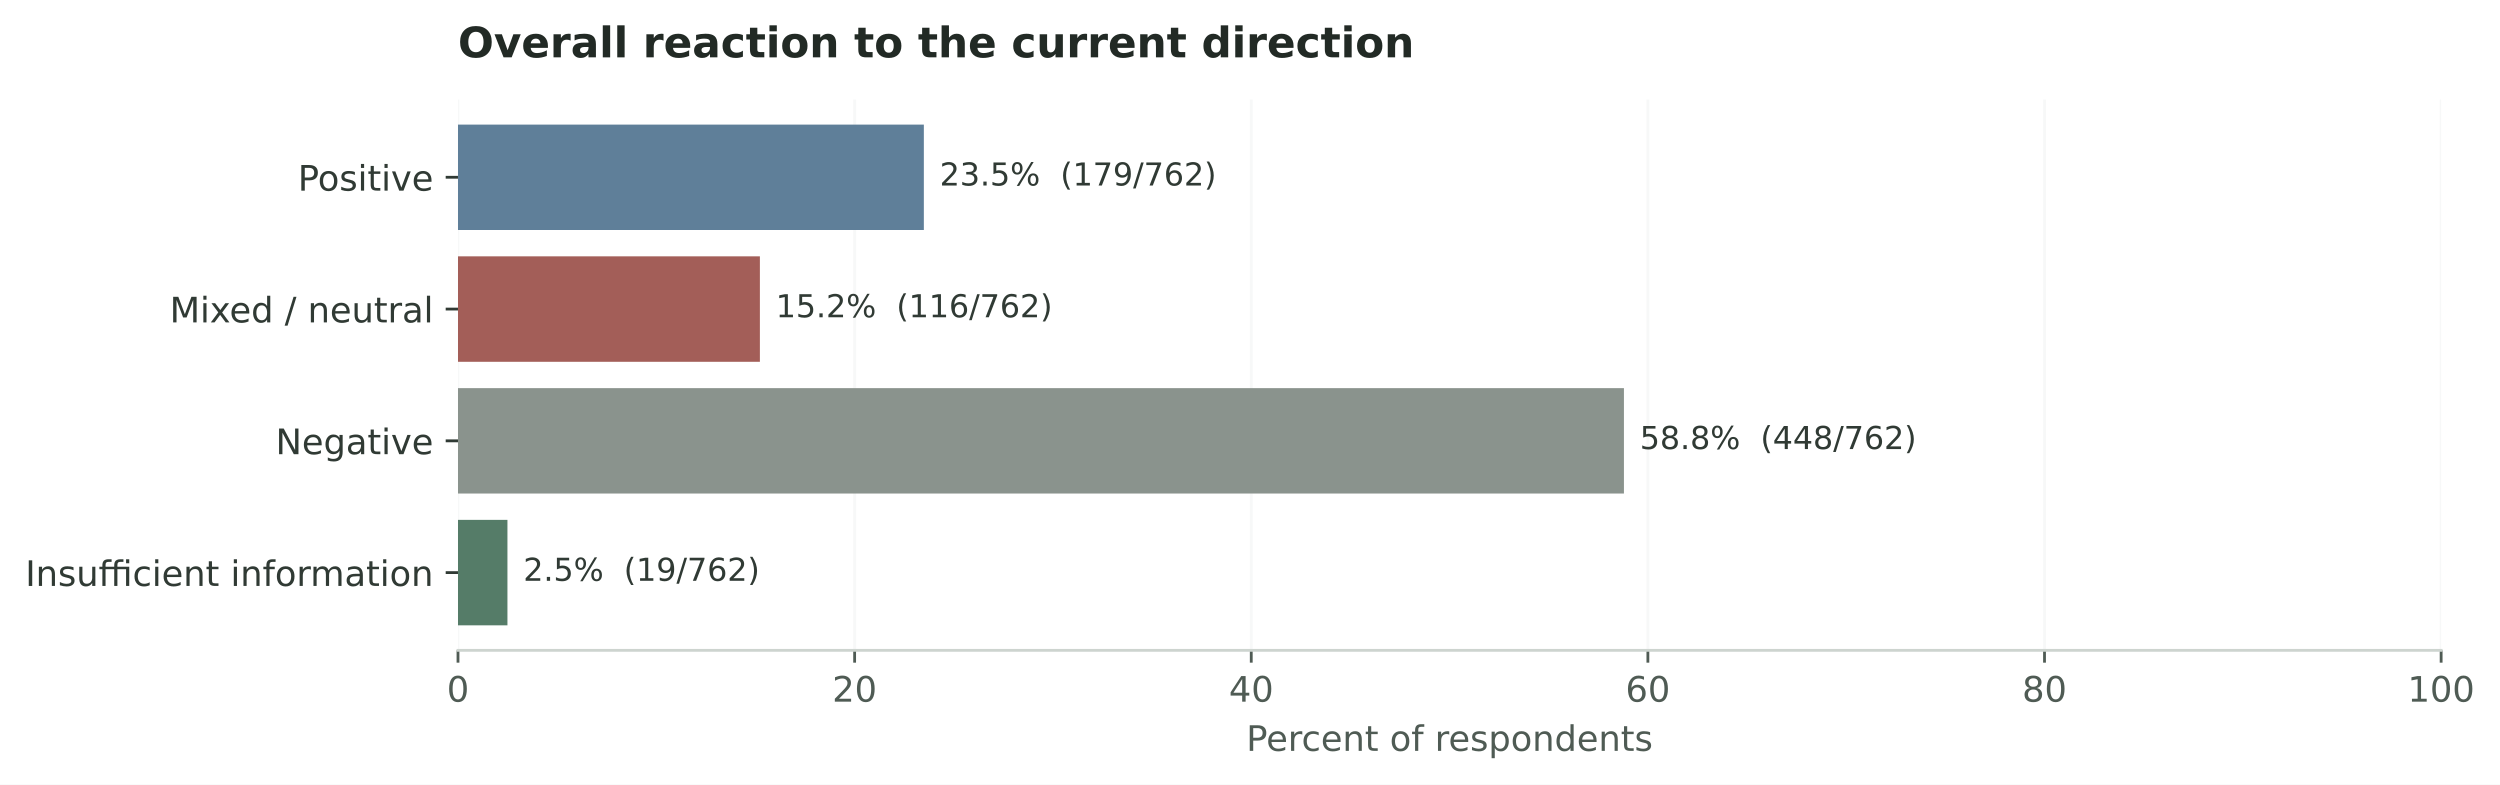
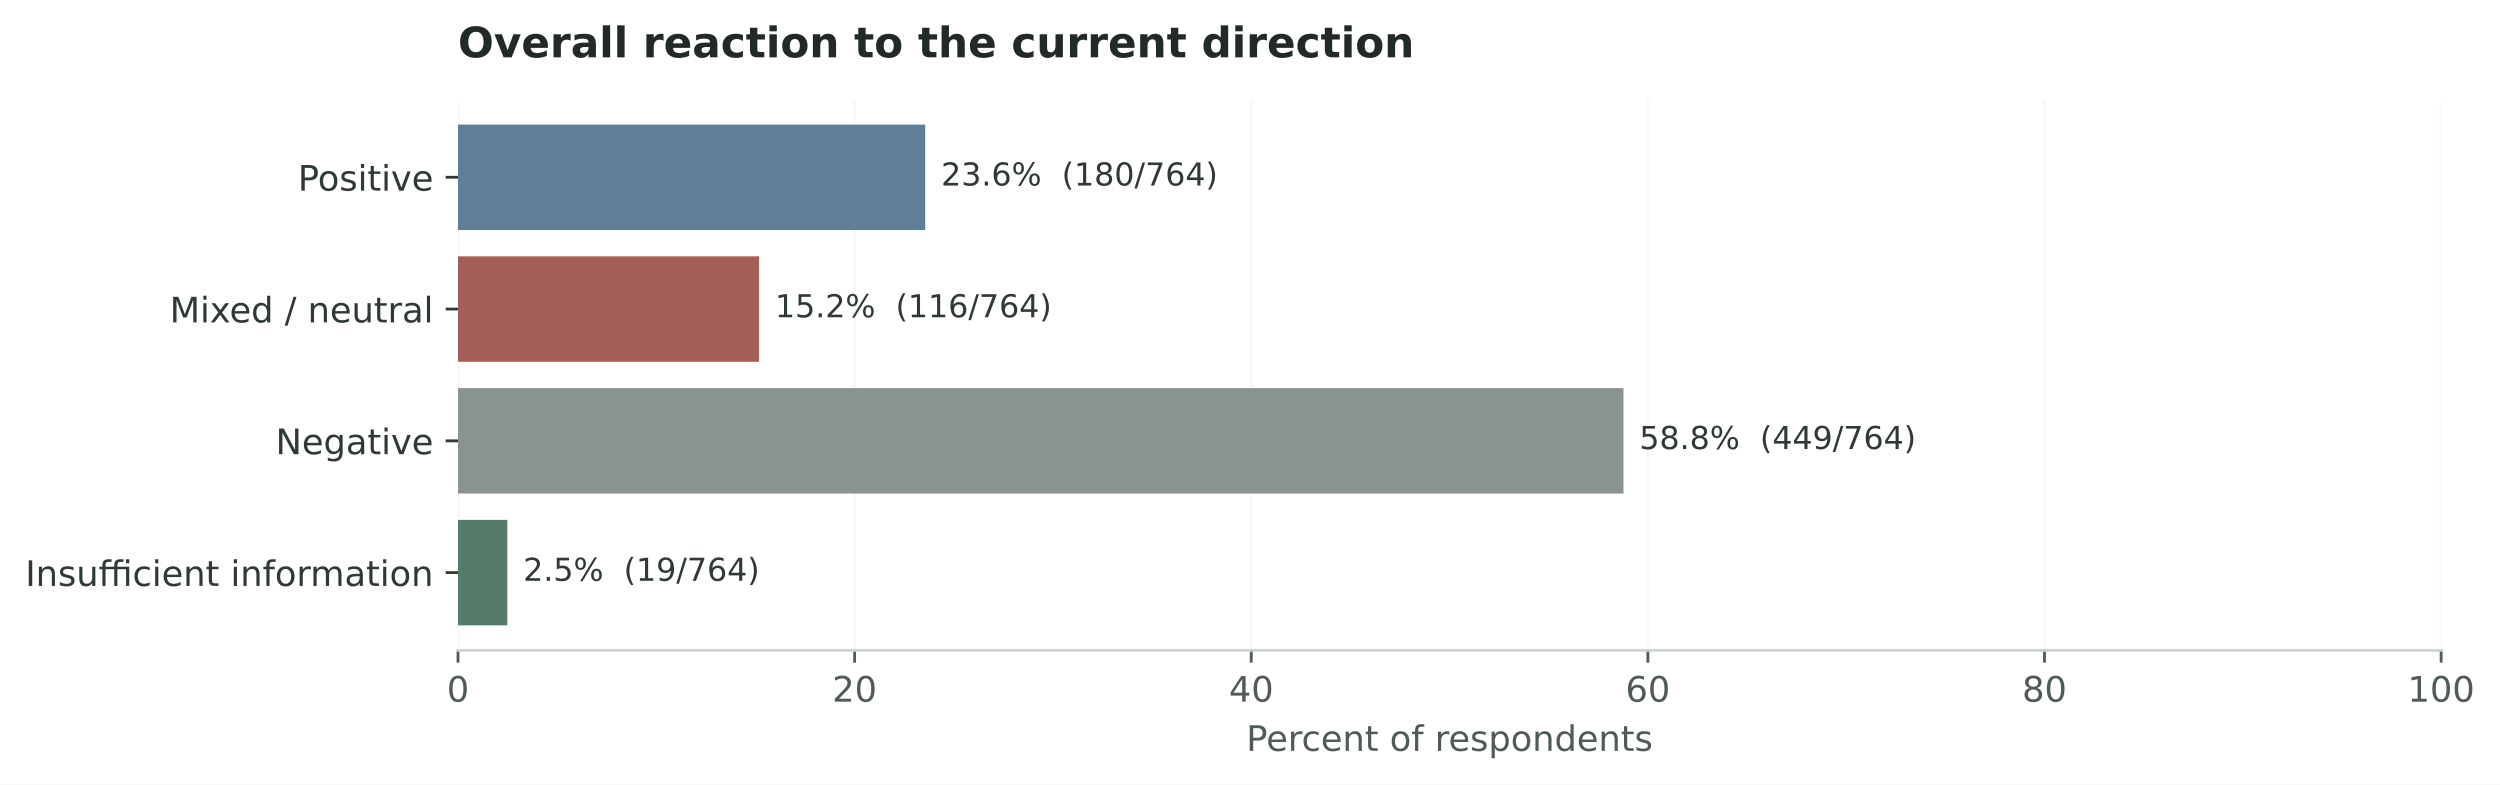
<svg xmlns="http://www.w3.org/2000/svg" xmlns:xlink="http://www.w3.org/1999/xlink" width="711.161pt" height="223.202pt" viewBox="0 0 711.161 223.202" version="1.1">
  <defs>
    <style type="text/css">*{stroke-linejoin: round; stroke-linecap: butt}</style>
  </defs>
  <g id="figure_1">
    <g id="patch_1">
      <path d="M 0 223.202 L 711.161 223.202 L 711.161 0 L 0 0 z " style="fill: #ffffff" />
    </g>
    <g id="axes_1">
      <g id="patch_2">
        <path d="M 130.283 185.001 L 694.417 185.001 L 694.417 28.318 L 130.283 28.318 z " style="fill: #ffffff" />
      </g>
      <g id="matplotlib.axis_1">
        <g id="xtick_1">
          <g id="line2d_1">
-             <path d="M 130.283 185.001 L 130.283 28.318 " clip-path="url(#p969e156581)" style="fill: none; stroke: #dbe0dc; stroke-opacity: 0.2; stroke-width: 0.8; stroke-linecap: square" />
+             <path d="M 130.283 185.001 L 130.283 28.318 " clip-path="url(#p114ecdafe1)" style="fill: none; stroke: #dbe0dc; stroke-opacity: 0.2; stroke-width: 0.8; stroke-linecap: square" />
          </g>
          <g id="line2d_2">
            <defs>
-               <path id="ma03e251790" d="M 0 0 L 0 3.5 " style="stroke: #4f5b54; stroke-width: 0.8" />
+               <path id="m3ffaa3598a" d="M 0 0 L 0 3.5 " style="stroke: #4f5b54; stroke-width: 0.8" />
            </defs>
            <g>
-               <use xlink:href="#ma03e251790" x="130.283" y="185.001" style="fill: #4f5b54; stroke: #4f5b54; stroke-width: 0.8" />
+               <use xlink:href="#m3ffaa3598a" x="130.283" y="185.001" style="fill: #4f5b54; stroke: #4f5b54; stroke-width: 0.8" />
            </g>
          </g>
          <g id="text_1">
            <g style="fill: #4f5b54" transform="translate(127.1016 199.5986) scale(0.1 -0.1)">
              <defs>
                <path id="DejaVuSans-13" d="M 2034 4250 Q 1547 4250 1301 3770 Q 1056 3291 1056 2328 Q 1056 1369 1301 889 Q 1547 409 2034 409 Q 2525 409 2770 889 Q 3016 1369 3016 2328 Q 3016 3291 2770 3770 Q 2525 4250 2034 4250 z M 2034 4750 Q 2819 4750 3233 4129 Q 3647 3509 3647 2328 Q 3647 1150 3233 529 Q 2819 -91 2034 -91 Q 1250 -91 836 529 Q 422 1150 422 2328 Q 422 3509 836 4129 Q 1250 4750 2034 4750 z " transform="scale(0.015625)" />
              </defs>
              <use xlink:href="#DejaVuSans-13" />
            </g>
          </g>
        </g>
        <g id="xtick_2">
          <g id="line2d_3">
-             <path d="M 243.11 185.001 L 243.11 28.318 " clip-path="url(#p969e156581)" style="fill: none; stroke: #dbe0dc; stroke-opacity: 0.2; stroke-width: 0.8; stroke-linecap: square" />
+             <path d="M 243.11 185.001 L 243.11 28.318 " clip-path="url(#p114ecdafe1)" style="fill: none; stroke: #dbe0dc; stroke-opacity: 0.2; stroke-width: 0.8; stroke-linecap: square" />
          </g>
          <g id="line2d_4">
            <g>
-               <use xlink:href="#ma03e251790" x="243.11" y="185.001" style="fill: #4f5b54; stroke: #4f5b54; stroke-width: 0.8" />
+               <use xlink:href="#m3ffaa3598a" x="243.11" y="185.001" style="fill: #4f5b54; stroke: #4f5b54; stroke-width: 0.8" />
            </g>
          </g>
          <g id="text_2">
            <g style="fill: #4f5b54" transform="translate(236.7472 199.5986) scale(0.1 -0.1)">
              <defs>
                <path id="DejaVuSans-15" d="M 1228 531 L 3431 531 L 3431 0 L 469 0 L 469 531 Q 828 903 1448 1529 Q 2069 2156 2228 2338 Q 2531 2678 2651 2914 Q 2772 3150 2772 3378 Q 2772 3750 2511 3984 Q 2250 4219 1831 4219 Q 1534 4219 1204 4116 Q 875 4013 500 3803 L 500 4441 Q 881 4594 1212 4672 Q 1544 4750 1819 4750 Q 2544 4750 2975 4387 Q 3406 4025 3406 3419 Q 3406 3131 3298 2873 Q 3191 2616 2906 2266 Q 2828 2175 2409 1742 Q 1991 1309 1228 531 z " transform="scale(0.015625)" />
              </defs>
              <use xlink:href="#DejaVuSans-15" />
              <use xlink:href="#DejaVuSans-13" transform="translate(63.625 0)" />
            </g>
          </g>
        </g>
        <g id="xtick_3">
          <g id="line2d_5">
-             <path d="M 355.937 185.001 L 355.937 28.318 " clip-path="url(#p969e156581)" style="fill: none; stroke: #dbe0dc; stroke-opacity: 0.2; stroke-width: 0.8; stroke-linecap: square" />
+             <path d="M 355.937 185.001 L 355.937 28.318 " clip-path="url(#p114ecdafe1)" style="fill: none; stroke: #dbe0dc; stroke-opacity: 0.2; stroke-width: 0.8; stroke-linecap: square" />
          </g>
          <g id="line2d_6">
            <g>
-               <use xlink:href="#ma03e251790" x="355.937" y="185.001" style="fill: #4f5b54; stroke: #4f5b54; stroke-width: 0.8" />
+               <use xlink:href="#m3ffaa3598a" x="355.937" y="185.001" style="fill: #4f5b54; stroke: #4f5b54; stroke-width: 0.8" />
            </g>
          </g>
          <g id="text_3">
            <g style="fill: #4f5b54" transform="translate(349.5741 199.5986) scale(0.1 -0.1)">
              <defs>
                <path id="DejaVuSans-17" d="M 2419 4116 L 825 1625 L 2419 1625 L 2419 4116 z M 2253 4666 L 3047 4666 L 3047 1625 L 3713 1625 L 3713 1100 L 3047 1100 L 3047 0 L 2419 0 L 2419 1100 L 313 1100 L 313 1709 L 2253 4666 z " transform="scale(0.015625)" />
              </defs>
              <use xlink:href="#DejaVuSans-17" />
              <use xlink:href="#DejaVuSans-13" transform="translate(63.625 0)" />
            </g>
          </g>
        </g>
        <g id="xtick_4">
          <g id="line2d_7">
-             <path d="M 468.763 185.001 L 468.763 28.318 " clip-path="url(#p969e156581)" style="fill: none; stroke: #dbe0dc; stroke-opacity: 0.2; stroke-width: 0.8; stroke-linecap: square" />
+             <path d="M 468.763 185.001 L 468.763 28.318 " clip-path="url(#p114ecdafe1)" style="fill: none; stroke: #dbe0dc; stroke-opacity: 0.2; stroke-width: 0.8; stroke-linecap: square" />
          </g>
          <g id="line2d_8">
            <g>
-               <use xlink:href="#ma03e251790" x="468.763" y="185.001" style="fill: #4f5b54; stroke: #4f5b54; stroke-width: 0.8" />
+               <use xlink:href="#m3ffaa3598a" x="468.763" y="185.001" style="fill: #4f5b54; stroke: #4f5b54; stroke-width: 0.8" />
            </g>
          </g>
          <g id="text_4">
            <g style="fill: #4f5b54" transform="translate(462.4009 199.5986) scale(0.1 -0.1)">
              <defs>
                <path id="DejaVuSans-19" d="M 2113 2584 Q 1688 2584 1439 2293 Q 1191 2003 1191 1497 Q 1191 994 1439 701 Q 1688 409 2113 409 Q 2538 409 2786 701 Q 3034 994 3034 1497 Q 3034 2003 2786 2293 Q 2538 2584 2113 2584 z M 3366 4563 L 3366 3988 Q 3128 4100 2886 4159 Q 2644 4219 2406 4219 Q 1781 4219 1451 3797 Q 1122 3375 1075 2522 Q 1259 2794 1537 2939 Q 1816 3084 2150 3084 Q 2853 3084 3261 2657 Q 3669 2231 3669 1497 Q 3669 778 3244 343 Q 2819 -91 2113 -91 Q 1303 -91 875 529 Q 447 1150 447 2328 Q 447 3434 972 4092 Q 1497 4750 2381 4750 Q 2619 4750 2861 4703 Q 3103 4656 3366 4563 z " transform="scale(0.015625)" />
              </defs>
              <use xlink:href="#DejaVuSans-19" />
              <use xlink:href="#DejaVuSans-13" transform="translate(63.625 0)" />
            </g>
          </g>
        </g>
        <g id="xtick_5">
          <g id="line2d_9">
-             <path d="M 581.59 185.001 L 581.59 28.318 " clip-path="url(#p969e156581)" style="fill: none; stroke: #dbe0dc; stroke-opacity: 0.2; stroke-width: 0.8; stroke-linecap: square" />
+             <path d="M 581.59 185.001 L 581.59 28.318 " clip-path="url(#p114ecdafe1)" style="fill: none; stroke: #dbe0dc; stroke-opacity: 0.2; stroke-width: 0.8; stroke-linecap: square" />
          </g>
          <g id="line2d_10">
            <g>
-               <use xlink:href="#ma03e251790" x="581.59" y="185.001" style="fill: #4f5b54; stroke: #4f5b54; stroke-width: 0.8" />
+               <use xlink:href="#m3ffaa3598a" x="581.59" y="185.001" style="fill: #4f5b54; stroke: #4f5b54; stroke-width: 0.8" />
            </g>
          </g>
          <g id="text_5">
            <g style="fill: #4f5b54" transform="translate(575.2278 199.5986) scale(0.1 -0.1)">
              <defs>
                <path id="DejaVuSans-1b" d="M 2034 2216 Q 1584 2216 1326 1975 Q 1069 1734 1069 1313 Q 1069 891 1326 650 Q 1584 409 2034 409 Q 2484 409 2743 651 Q 3003 894 3003 1313 Q 3003 1734 2745 1975 Q 2488 2216 2034 2216 z M 1403 2484 Q 997 2584 770 2862 Q 544 3141 544 3541 Q 544 4100 942 4425 Q 1341 4750 2034 4750 Q 2731 4750 3128 4425 Q 3525 4100 3525 3541 Q 3525 3141 3298 2862 Q 3072 2584 2669 2484 Q 3125 2378 3379 2068 Q 3634 1759 3634 1313 Q 3634 634 3220 271 Q 2806 -91 2034 -91 Q 1263 -91 848 271 Q 434 634 434 1313 Q 434 1759 690 2068 Q 947 2378 1403 2484 z M 1172 3481 Q 1172 3119 1398 2916 Q 1625 2713 2034 2713 Q 2441 2713 2670 2916 Q 2900 3119 2900 3481 Q 2900 3844 2670 4047 Q 2441 4250 2034 4250 Q 1625 4250 1398 4047 Q 1172 3844 1172 3481 z " transform="scale(0.015625)" />
              </defs>
              <use xlink:href="#DejaVuSans-1b" />
              <use xlink:href="#DejaVuSans-13" transform="translate(63.625 0)" />
            </g>
          </g>
        </g>
        <g id="xtick_6">
          <g id="line2d_11">
-             <path d="M 694.417 185.001 L 694.417 28.318 " clip-path="url(#p969e156581)" style="fill: none; stroke: #dbe0dc; stroke-opacity: 0.2; stroke-width: 0.8; stroke-linecap: square" />
+             <path d="M 694.417 185.001 L 694.417 28.318 " clip-path="url(#p114ecdafe1)" style="fill: none; stroke: #dbe0dc; stroke-opacity: 0.2; stroke-width: 0.8; stroke-linecap: square" />
          </g>
          <g id="line2d_12">
            <g>
-               <use xlink:href="#ma03e251790" x="694.417" y="185.001" style="fill: #4f5b54; stroke: #4f5b54; stroke-width: 0.8" />
+               <use xlink:href="#m3ffaa3598a" x="694.417" y="185.001" style="fill: #4f5b54; stroke: #4f5b54; stroke-width: 0.8" />
            </g>
          </g>
          <g id="text_6">
            <g style="fill: #4f5b54" transform="translate(684.8734 199.5986) scale(0.1 -0.1)">
              <defs>
                <path id="DejaVuSans-14" d="M 794 531 L 1825 531 L 1825 4091 L 703 3866 L 703 4441 L 1819 4666 L 2450 4666 L 2450 531 L 3481 531 L 3481 0 L 794 0 L 794 531 z " transform="scale(0.015625)" />
              </defs>
              <use xlink:href="#DejaVuSans-14" />
              <use xlink:href="#DejaVuSans-13" transform="translate(63.625 0)" />
              <use xlink:href="#DejaVuSans-13" transform="translate(127.25 0)" />
            </g>
          </g>
        </g>
        <g id="text_7">
          <g style="fill: #4f5b54" transform="translate(354.5258 213.5994) scale(0.1 -0.1)">
            <defs>
              <path id="DejaVuSans-33" d="M 1259 4147 L 1259 2394 L 2053 2394 Q 2494 2394 2734 2622 Q 2975 2850 2975 3272 Q 2975 3691 2734 3919 Q 2494 4147 2053 4147 L 1259 4147 z M 628 4666 L 2053 4666 Q 2838 4666 3239 4311 Q 3641 3956 3641 3272 Q 3641 2581 3239 2228 Q 2838 1875 2053 1875 L 1259 1875 L 1259 0 L 628 0 L 628 4666 z " transform="scale(0.015625)" />
              <path id="DejaVuSans-48" d="M 3597 1894 L 3597 1613 L 953 1613 Q 991 1019 1311 708 Q 1631 397 2203 397 Q 2534 397 2845 478 Q 3156 559 3463 722 L 3463 178 Q 3153 47 2828 -22 Q 2503 -91 2169 -91 Q 1331 -91 842 396 Q 353 884 353 1716 Q 353 2575 817 3079 Q 1281 3584 2069 3584 Q 2775 3584 3186 3129 Q 3597 2675 3597 1894 z M 3022 2063 Q 3016 2534 2758 2815 Q 2500 3097 2075 3097 Q 1594 3097 1305 2825 Q 1016 2553 972 2059 L 3022 2063 z " transform="scale(0.015625)" />
              <path id="DejaVuSans-55" d="M 2631 2963 Q 2534 3019 2420 3045 Q 2306 3072 2169 3072 Q 1681 3072 1420 2755 Q 1159 2438 1159 1844 L 1159 0 L 581 0 L 581 3500 L 1159 3500 L 1159 2956 Q 1341 3275 1631 3429 Q 1922 3584 2338 3584 Q 2397 3584 2469 3576 Q 2541 3569 2628 3553 L 2631 2963 z " transform="scale(0.015625)" />
              <path id="DejaVuSans-46" d="M 3122 3366 L 3122 2828 Q 2878 2963 2633 3030 Q 2388 3097 2138 3097 Q 1578 3097 1268 2742 Q 959 2388 959 1747 Q 959 1106 1268 751 Q 1578 397 2138 397 Q 2388 397 2633 464 Q 2878 531 3122 666 L 3122 134 Q 2881 22 2623 -34 Q 2366 -91 2075 -91 Q 1284 -91 818 406 Q 353 903 353 1747 Q 353 2603 823 3093 Q 1294 3584 2113 3584 Q 2378 3584 2631 3529 Q 2884 3475 3122 3366 z " transform="scale(0.015625)" />
              <path id="DejaVuSans-51" d="M 3513 2113 L 3513 0 L 2938 0 L 2938 2094 Q 2938 2591 2744 2837 Q 2550 3084 2163 3084 Q 1697 3084 1428 2787 Q 1159 2491 1159 1978 L 1159 0 L 581 0 L 581 3500 L 1159 3500 L 1159 2956 Q 1366 3272 1645 3428 Q 1925 3584 2291 3584 Q 2894 3584 3203 3211 Q 3513 2838 3513 2113 z " transform="scale(0.015625)" />
              <path id="DejaVuSans-57" d="M 1172 4494 L 1172 3500 L 2356 3500 L 2356 3053 L 1172 3053 L 1172 1153 Q 1172 725 1289 603 Q 1406 481 1766 481 L 2356 481 L 2356 0 L 1766 0 Q 1100 0 847 248 Q 594 497 594 1153 L 594 3053 L 172 3053 L 172 3500 L 594 3500 L 594 4494 L 1172 4494 z " transform="scale(0.015625)" />
              <path id="DejaVuSans-3" transform="scale(0.015625)" />
              <path id="DejaVuSans-52" d="M 1959 3097 Q 1497 3097 1228 2736 Q 959 2375 959 1747 Q 959 1119 1226 758 Q 1494 397 1959 397 Q 2419 397 2687 759 Q 2956 1122 2956 1747 Q 2956 2369 2687 2733 Q 2419 3097 1959 3097 z M 1959 3584 Q 2709 3584 3137 3096 Q 3566 2609 3566 1747 Q 3566 888 3137 398 Q 2709 -91 1959 -91 Q 1206 -91 779 398 Q 353 888 353 1747 Q 353 2609 779 3096 Q 1206 3584 1959 3584 z " transform="scale(0.015625)" />
              <path id="DejaVuSans-49" d="M 2375 4863 L 2375 4384 L 1825 4384 Q 1516 4384 1395 4259 Q 1275 4134 1275 3809 L 1275 3500 L 2222 3500 L 2222 3053 L 1275 3053 L 1275 0 L 697 0 L 697 3053 L 147 3053 L 147 3500 L 697 3500 L 697 3744 Q 697 4328 969 4595 Q 1241 4863 1831 4863 L 2375 4863 z " transform="scale(0.015625)" />
              <path id="DejaVuSans-56" d="M 2834 3397 L 2834 2853 Q 2591 2978 2328 3040 Q 2066 3103 1784 3103 Q 1356 3103 1142 2972 Q 928 2841 928 2578 Q 928 2378 1081 2264 Q 1234 2150 1697 2047 L 1894 2003 Q 2506 1872 2764 1633 Q 3022 1394 3022 966 Q 3022 478 2636 193 Q 2250 -91 1575 -91 Q 1294 -91 989 -36 Q 684 19 347 128 L 347 722 Q 666 556 975 473 Q 1284 391 1588 391 Q 1994 391 2212 530 Q 2431 669 2431 922 Q 2431 1156 2273 1281 Q 2116 1406 1581 1522 L 1381 1569 Q 847 1681 609 1914 Q 372 2147 372 2553 Q 372 3047 722 3315 Q 1072 3584 1716 3584 Q 2034 3584 2315 3537 Q 2597 3491 2834 3397 z " transform="scale(0.015625)" />
              <path id="DejaVuSans-53" d="M 1159 525 L 1159 -1331 L 581 -1331 L 581 3500 L 1159 3500 L 1159 2969 Q 1341 3281 1617 3432 Q 1894 3584 2278 3584 Q 2916 3584 3314 3078 Q 3713 2572 3713 1747 Q 3713 922 3314 415 Q 2916 -91 2278 -91 Q 1894 -91 1617 61 Q 1341 213 1159 525 z M 3116 1747 Q 3116 2381 2855 2742 Q 2594 3103 2138 3103 Q 1681 3103 1420 2742 Q 1159 2381 1159 1747 Q 1159 1113 1420 752 Q 1681 391 2138 391 Q 2594 391 2855 752 Q 3116 1113 3116 1747 z " transform="scale(0.015625)" />
              <path id="DejaVuSans-47" d="M 2906 2969 L 2906 4863 L 3481 4863 L 3481 0 L 2906 0 L 2906 525 Q 2725 213 2448 61 Q 2172 -91 1784 -91 Q 1150 -91 751 415 Q 353 922 353 1747 Q 353 2572 751 3078 Q 1150 3584 1784 3584 Q 2172 3584 2448 3432 Q 2725 3281 2906 2969 z M 947 1747 Q 947 1113 1208 752 Q 1469 391 1925 391 Q 2381 391 2643 752 Q 2906 1113 2906 1747 Q 2906 2381 2643 2742 Q 2381 3103 1925 3103 Q 1469 3103 1208 2742 Q 947 2381 947 1747 z " transform="scale(0.015625)" />
            </defs>
            <use xlink:href="#DejaVuSans-33" />
            <use xlink:href="#DejaVuSans-48" transform="translate(56.73438 0)" />
            <use xlink:href="#DejaVuSans-55" transform="translate(118.2656 0)" />
            <use xlink:href="#DejaVuSans-46" transform="translate(157.1719 0)" />
            <use xlink:href="#DejaVuSans-48" transform="translate(212.1562 0)" />
            <use xlink:href="#DejaVuSans-51" transform="translate(273.6875 0)" />
            <use xlink:href="#DejaVuSans-57" transform="translate(337.0625 0)" />
            <use xlink:href="#DejaVuSans-3" transform="translate(376.2656 0)" />
            <use xlink:href="#DejaVuSans-52" transform="translate(408.0469 0)" />
            <use xlink:href="#DejaVuSans-49" transform="translate(469.2344 0)" />
            <use xlink:href="#DejaVuSans-3" transform="translate(504.4375 0)" />
            <use xlink:href="#DejaVuSans-55" transform="translate(536.2188 0)" />
            <use xlink:href="#DejaVuSans-48" transform="translate(575.125 0)" />
            <use xlink:href="#DejaVuSans-56" transform="translate(636.6562 0)" />
            <use xlink:href="#DejaVuSans-53" transform="translate(688.75 0)" />
            <use xlink:href="#DejaVuSans-52" transform="translate(752.2344 0)" />
            <use xlink:href="#DejaVuSans-51" transform="translate(813.4219 0)" />
            <use xlink:href="#DejaVuSans-47" transform="translate(876.7969 0)" />
            <use xlink:href="#DejaVuSans-48" transform="translate(940.2812 0)" />
            <use xlink:href="#DejaVuSans-51" transform="translate(1001.812 0)" />
            <use xlink:href="#DejaVuSans-57" transform="translate(1065.188 0)" />
            <use xlink:href="#DejaVuSans-56" transform="translate(1104.391 0)" />
          </g>
        </g>
      </g>
      <g id="matplotlib.axis_2">
        <g id="ytick_1">
          <g id="line2d_13">
            <defs>
-               <path id="m742d877f4d" d="M 0 0 L -3.5 0 " style="stroke: #303a34; stroke-width: 0.8" />
+               <path id="m3f3a0bf60b" d="M 0 0 L -3.5 0 " style="stroke: #303a34; stroke-width: 0.8" />
            </defs>
            <g>
-               <use xlink:href="#m742d877f4d" x="130.283" y="162.885" style="fill: #303a34; stroke: #303a34; stroke-width: 0.8" />
+               <use xlink:href="#m3f3a0bf60b" x="130.283" y="162.885" style="fill: #303a34; stroke: #303a34; stroke-width: 0.8" />
            </g>
          </g>
          <g id="text_8">
            <g style="fill: #303a34" transform="translate(7.2 166.6846) scale(0.1 -0.1)">
              <defs>
                <path id="DejaVuSans-2c" d="M 628 4666 L 1259 4666 L 1259 0 L 628 0 L 628 4666 z " transform="scale(0.015625)" />
                <path id="DejaVuSans-58" d="M 544 1381 L 544 3500 L 1119 3500 L 1119 1403 Q 1119 906 1312 657 Q 1506 409 1894 409 Q 2359 409 2629 706 Q 2900 1003 2900 1516 L 2900 3500 L 3475 3500 L 3475 0 L 2900 0 L 2900 538 Q 2691 219 2414 64 Q 2138 -91 1772 -91 Q 1169 -91 856 284 Q 544 659 544 1381 z M 1991 3584 L 1991 3584 z " transform="scale(0.015625)" />
                <path id="DejaVuSans-13b1" d="M 2375 4863 L 2375 4384 L 1825 4384 Q 1516 4384 1394 4259 Q 1275 4134 1275 3809 L 1275 3500 L 2853 3500 L 2853 3744 Q 2853 4328 3125 4594 Q 3213 4681 3334 4741 Q 3578 4863 3988 4863 L 4531 4863 L 4531 4384 L 3981 4384 Q 3672 4384 3551 4259 Q 3431 4134 3431 3809 L 3431 3500 L 5588 3500 L 5588 0 L 5009 0 L 5009 3053 L 3431 3053 L 3431 0 L 2853 0 L 2853 3053 L 1275 3053 L 1275 0 L 697 0 L 697 3053 L 147 3053 L 147 3500 L 697 3500 L 697 3744 Q 697 4328 969 4595 Q 1241 4863 1831 4863 L 2375 4863 z M 5009 4856 L 5588 4856 L 5588 4128 L 5009 4128 L 5009 4856 z " transform="scale(0.015625)" />
                <path id="DejaVuSans-4c" d="M 603 3500 L 1178 3500 L 1178 0 L 603 0 L 603 3500 z M 603 4863 L 1178 4863 L 1178 4134 L 603 4134 L 603 4863 z " transform="scale(0.015625)" />
                <path id="DejaVuSans-50" d="M 3328 2828 Q 3544 3216 3844 3400 Q 4144 3584 4550 3584 Q 5097 3584 5394 3201 Q 5691 2819 5691 2113 L 5691 0 L 5113 0 L 5113 2094 Q 5113 2597 4934 2840 Q 4756 3084 4391 3084 Q 3944 3084 3684 2787 Q 3425 2491 3425 1978 L 3425 0 L 2847 0 L 2847 2094 Q 2847 2600 2669 2842 Q 2491 3084 2119 3084 Q 1678 3084 1418 2786 Q 1159 2488 1159 1978 L 1159 0 L 581 0 L 581 3500 L 1159 3500 L 1159 2956 Q 1356 3278 1631 3431 Q 1906 3584 2284 3584 Q 2666 3584 2933 3390 Q 3200 3197 3328 2828 z " transform="scale(0.015625)" />
                <path id="DejaVuSans-44" d="M 2194 1759 Q 1497 1759 1228 1600 Q 959 1441 959 1056 Q 959 750 1161 570 Q 1363 391 1709 391 Q 2188 391 2477 730 Q 2766 1069 2766 1631 L 2766 1759 L 2194 1759 z M 3341 1997 L 3341 0 L 2766 0 L 2766 531 Q 2569 213 2275 61 Q 1981 -91 1556 -91 Q 1019 -91 701 211 Q 384 513 384 1019 Q 384 1609 779 1909 Q 1175 2209 1959 2209 L 2766 2209 L 2766 2266 Q 2766 2663 2505 2880 Q 2244 3097 1772 3097 Q 1472 3097 1187 3025 Q 903 2953 641 2809 L 641 3341 Q 956 3463 1253 3523 Q 1550 3584 1831 3584 Q 2591 3584 2966 3190 Q 3341 2797 3341 1997 z " transform="scale(0.015625)" />
              </defs>
              <use xlink:href="#DejaVuSans-2c" />
              <use xlink:href="#DejaVuSans-51" transform="translate(29.5 0)" />
              <use xlink:href="#DejaVuSans-56" transform="translate(92.875 0)" />
              <use xlink:href="#DejaVuSans-58" transform="translate(144.9688 0)" />
              <use xlink:href="#DejaVuSans-13b1" transform="translate(208.3438 0)" />
              <use xlink:href="#DejaVuSans-46" transform="translate(305.0312 0)" />
              <use xlink:href="#DejaVuSans-4c" transform="translate(360.0156 0)" />
              <use xlink:href="#DejaVuSans-48" transform="translate(387.7969 0)" />
              <use xlink:href="#DejaVuSans-51" transform="translate(449.3281 0)" />
              <use xlink:href="#DejaVuSans-57" transform="translate(512.7031 0)" />
              <use xlink:href="#DejaVuSans-3" transform="translate(551.9062 0)" />
              <use xlink:href="#DejaVuSans-4c" transform="translate(583.6875 0)" />
              <use xlink:href="#DejaVuSans-51" transform="translate(611.4688 0)" />
              <use xlink:href="#DejaVuSans-49" transform="translate(674.8438 0)" />
              <use xlink:href="#DejaVuSans-52" transform="translate(710.0469 0)" />
              <use xlink:href="#DejaVuSans-55" transform="translate(771.2344 0)" />
              <use xlink:href="#DejaVuSans-50" transform="translate(810.5938 0)" />
              <use xlink:href="#DejaVuSans-44" transform="translate(908 0)" />
              <use xlink:href="#DejaVuSans-57" transform="translate(969.2812 0)" />
              <use xlink:href="#DejaVuSans-4c" transform="translate(1008.484 0)" />
              <use xlink:href="#DejaVuSans-52" transform="translate(1036.266 0)" />
              <use xlink:href="#DejaVuSans-51" transform="translate(1097.453 0)" />
            </g>
          </g>
        </g>
        <g id="ytick_2">
          <g id="line2d_14">
            <g>
-               <use xlink:href="#m742d877f4d" x="130.283" y="125.401" style="fill: #303a34; stroke: #303a34; stroke-width: 0.8" />
+               <use xlink:href="#m3f3a0bf60b" x="130.283" y="125.401" style="fill: #303a34; stroke: #303a34; stroke-width: 0.8" />
            </g>
          </g>
          <g id="text_9">
            <g style="fill: #303a34" transform="translate(78.40156 129.2007) scale(0.1 -0.1)">
              <defs>
                <path id="DejaVuSans-31" d="M 628 4666 L 1478 4666 L 3547 763 L 3547 4666 L 4159 4666 L 4159 0 L 3309 0 L 1241 3903 L 1241 0 L 628 0 L 628 4666 z " transform="scale(0.015625)" />
                <path id="DejaVuSans-4a" d="M 2906 1791 Q 2906 2416 2648 2759 Q 2391 3103 1925 3103 Q 1463 3103 1205 2759 Q 947 2416 947 1791 Q 947 1169 1205 825 Q 1463 481 1925 481 Q 2391 481 2648 825 Q 2906 1169 2906 1791 z M 3481 434 Q 3481 -459 3084 -895 Q 2688 -1331 1869 -1331 Q 1566 -1331 1297 -1286 Q 1028 -1241 775 -1147 L 775 -588 Q 1028 -725 1275 -790 Q 1522 -856 1778 -856 Q 2344 -856 2625 -561 Q 2906 -266 2906 331 L 2906 616 Q 2728 306 2450 153 Q 2172 0 1784 0 Q 1141 0 747 490 Q 353 981 353 1791 Q 353 2603 747 3093 Q 1141 3584 1784 3584 Q 2172 3584 2450 3431 Q 2728 3278 2906 2969 L 2906 3500 L 3481 3500 L 3481 434 z " transform="scale(0.015625)" />
                <path id="DejaVuSans-59" d="M 191 3500 L 800 3500 L 1894 563 L 2988 3500 L 3597 3500 L 2284 0 L 1503 0 L 191 3500 z " transform="scale(0.015625)" />
              </defs>
              <use xlink:href="#DejaVuSans-31" />
              <use xlink:href="#DejaVuSans-48" transform="translate(74.8125 0)" />
              <use xlink:href="#DejaVuSans-4a" transform="translate(136.3438 0)" />
              <use xlink:href="#DejaVuSans-44" transform="translate(199.8281 0)" />
              <use xlink:href="#DejaVuSans-57" transform="translate(261.1094 0)" />
              <use xlink:href="#DejaVuSans-4c" transform="translate(300.3125 0)" />
              <use xlink:href="#DejaVuSans-59" transform="translate(328.0938 0)" />
              <use xlink:href="#DejaVuSans-48" transform="translate(387.2812 0)" />
            </g>
          </g>
        </g>
        <g id="ytick_3">
          <g id="line2d_15">
            <g>
-               <use xlink:href="#m742d877f4d" x="130.283" y="87.918" style="fill: #303a34; stroke: #303a34; stroke-width: 0.8" />
+               <use xlink:href="#m3f3a0bf60b" x="130.283" y="87.918" style="fill: #303a34; stroke: #303a34; stroke-width: 0.8" />
            </g>
          </g>
          <g id="text_10">
            <g style="fill: #303a34" transform="translate(48.27344 91.71679) scale(0.1 -0.1)">
              <defs>
                <path id="DejaVuSans-30" d="M 628 4666 L 1569 4666 L 2759 1491 L 3956 4666 L 4897 4666 L 4897 0 L 4281 0 L 4281 4097 L 3078 897 L 2444 897 L 1241 4097 L 1241 0 L 628 0 L 628 4666 z " transform="scale(0.015625)" />
                <path id="DejaVuSans-5b" d="M 3513 3500 L 2247 1797 L 3578 0 L 2900 0 L 1881 1375 L 863 0 L 184 0 L 1544 1831 L 300 3500 L 978 3500 L 1906 2253 L 2834 3500 L 3513 3500 z " transform="scale(0.015625)" />
                <path id="DejaVuSans-12" d="M 1625 4666 L 2156 4666 L 531 -594 L 0 -594 L 1625 4666 z " transform="scale(0.015625)" />
                <path id="DejaVuSans-4f" d="M 603 4863 L 1178 4863 L 1178 0 L 603 0 L 603 4863 z " transform="scale(0.015625)" />
              </defs>
              <use xlink:href="#DejaVuSans-30" />
              <use xlink:href="#DejaVuSans-4c" transform="translate(86.28125 0)" />
              <use xlink:href="#DejaVuSans-5b" transform="translate(114.0625 0)" />
              <use xlink:href="#DejaVuSans-48" transform="translate(170.1719 0)" />
              <use xlink:href="#DejaVuSans-47" transform="translate(231.7031 0)" />
              <use xlink:href="#DejaVuSans-3" transform="translate(295.1875 0)" />
              <use xlink:href="#DejaVuSans-12" transform="translate(326.9688 0)" />
              <use xlink:href="#DejaVuSans-3" transform="translate(360.6562 0)" />
              <use xlink:href="#DejaVuSans-51" transform="translate(392.4375 0)" />
              <use xlink:href="#DejaVuSans-48" transform="translate(455.8125 0)" />
              <use xlink:href="#DejaVuSans-58" transform="translate(517.3438 0)" />
              <use xlink:href="#DejaVuSans-57" transform="translate(580.7188 0)" />
              <use xlink:href="#DejaVuSans-55" transform="translate(619.9219 0)" />
              <use xlink:href="#DejaVuSans-44" transform="translate(661.0312 0)" />
              <use xlink:href="#DejaVuSans-4f" transform="translate(722.3125 0)" />
            </g>
          </g>
        </g>
        <g id="ytick_4">
          <g id="line2d_16">
            <g>
-               <use xlink:href="#m742d877f4d" x="130.283" y="50.434" style="fill: #303a34; stroke: #303a34; stroke-width: 0.8" />
+               <use xlink:href="#m3f3a0bf60b" x="130.283" y="50.434" style="fill: #303a34; stroke: #303a34; stroke-width: 0.8" />
            </g>
          </g>
          <g id="text_11">
            <g style="fill: #303a34" transform="translate(84.73281 54.23286) scale(0.1 -0.1)">
              <use xlink:href="#DejaVuSans-33" />
              <use xlink:href="#DejaVuSans-52" transform="translate(56.73438 0)" />
              <use xlink:href="#DejaVuSans-56" transform="translate(117.9219 0)" />
              <use xlink:href="#DejaVuSans-4c" transform="translate(170.0156 0)" />
              <use xlink:href="#DejaVuSans-57" transform="translate(197.7969 0)" />
              <use xlink:href="#DejaVuSans-4c" transform="translate(237 0)" />
              <use xlink:href="#DejaVuSans-59" transform="translate(264.7812 0)" />
              <use xlink:href="#DejaVuSans-48" transform="translate(323.9688 0)" />
            </g>
          </g>
        </g>
      </g>
      <g id="patch_3">
-         <path d="M 130.283 177.879 L 144.349 177.879 L 144.349 147.892 L 130.283 147.892 z " clip-path="url(#p969e156581)" style="fill: #557c68" />
+         <path d="M 130.283 177.879 L 144.312 177.879 L 144.312 147.892 L 130.283 147.892 z " clip-path="url(#p114ecdafe1)" style="fill: #557c68" />
      </g>
      <g id="patch_4">
-         <path d="M 130.283 140.395 L 461.952 140.395 L 461.952 110.408 L 130.283 110.408 z " clip-path="url(#p969e156581)" style="fill: #8a938d" />
+         <path d="M 130.283 140.395 L 461.823 140.395 L 461.823 110.408 L 130.283 110.408 z " clip-path="url(#p114ecdafe1)" style="fill: #8a938d" />
      </g>
      <g id="patch_5">
-         <path d="M 130.283 102.911 L 216.162 102.911 L 216.162 72.924 L 130.283 72.924 z " clip-path="url(#p969e156581)" style="fill: #a35e58" />
+         <path d="M 130.283 102.911 L 215.937 102.911 L 215.937 72.924 L 130.283 72.924 z " clip-path="url(#p114ecdafe1)" style="fill: #a35e58" />
      </g>
      <g id="patch_6">
-         <path d="M 130.283 65.427 L 262.803 65.427 L 262.803 35.44 L 130.283 35.44 z " clip-path="url(#p969e156581)" style="fill: #5f7f99" />
+         <path d="M 130.283 65.427 L 263.194 65.427 L 263.194 35.44 L 130.283 35.44 z " clip-path="url(#p114ecdafe1)" style="fill: #5f7f99" />
      </g>
      <g id="patch_7">
        <path d="M 130.283 185.001 L 694.417 185.001 " style="fill: none; stroke: #cdd4cf; stroke-width: 0.8; stroke-linejoin: miter; stroke-linecap: square" />
      </g>
      <g id="text_12">
-         <g style="fill: #303a34" transform="translate(148.8622 165.2233) scale(0.09 -0.09)">
+         <g style="fill: #303a34" transform="translate(148.8254 165.2233) scale(0.09 -0.09)">
          <defs>
            <path id="DejaVuSans-11" d="M 684 794 L 1344 794 L 1344 0 L 684 0 L 684 794 z " transform="scale(0.015625)" />
            <path id="DejaVuSans-18" d="M 691 4666 L 3169 4666 L 3169 4134 L 1269 4134 L 1269 2991 Q 1406 3038 1543 3061 Q 1681 3084 1819 3084 Q 2600 3084 3056 2656 Q 3513 2228 3513 1497 Q 3513 744 3044 326 Q 2575 -91 1722 -91 Q 1428 -91 1123 -41 Q 819 9 494 109 L 494 744 Q 775 591 1075 516 Q 1375 441 1709 441 Q 2250 441 2565 725 Q 2881 1009 2881 1497 Q 2881 1984 2565 2268 Q 2250 2553 1709 2553 Q 1456 2553 1204 2497 Q 953 2441 691 2322 L 691 4666 z " transform="scale(0.015625)" />
            <path id="DejaVuSans-8" d="M 4653 2053 Q 4381 2053 4226 1822 Q 4072 1591 4072 1178 Q 4072 772 4226 539 Q 4381 306 4653 306 Q 4919 306 5073 539 Q 5228 772 5228 1178 Q 5228 1588 5073 1820 Q 4919 2053 4653 2053 z M 4653 2450 Q 5147 2450 5437 2106 Q 5728 1763 5728 1178 Q 5728 594 5436 251 Q 5144 -91 4653 -91 Q 4153 -91 3862 251 Q 3572 594 3572 1178 Q 3572 1766 3864 2108 Q 4156 2450 4653 2450 z M 1428 4353 Q 1159 4353 1004 4120 Q 850 3888 850 3481 Q 850 3069 1003 2837 Q 1156 2606 1428 2606 Q 1700 2606 1854 2837 Q 2009 3069 2009 3481 Q 2009 3884 1853 4118 Q 1697 4353 1428 4353 z M 4250 4750 L 4750 4750 L 1831 -91 L 1331 -91 L 4250 4750 z M 1428 4750 Q 1922 4750 2215 4408 Q 2509 4066 2509 3481 Q 2509 2891 2217 2550 Q 1925 2209 1428 2209 Q 931 2209 642 2551 Q 353 2894 353 3481 Q 353 4063 643 4406 Q 934 4750 1428 4750 z " transform="scale(0.015625)" />
            <path id="DejaVuSans-b" d="M 1984 4856 Q 1566 4138 1362 3434 Q 1159 2731 1159 2009 Q 1159 1288 1364 580 Q 1569 -128 1984 -844 L 1484 -844 Q 1016 -109 783 600 Q 550 1309 550 2009 Q 550 2706 781 3412 Q 1013 4119 1484 4856 L 1984 4856 z " transform="scale(0.015625)" />
            <path id="DejaVuSans-1c" d="M 703 97 L 703 672 Q 941 559 1184 500 Q 1428 441 1663 441 Q 2288 441 2617 861 Q 2947 1281 2994 2138 Q 2813 1869 2534 1725 Q 2256 1581 1919 1581 Q 1219 1581 811 2004 Q 403 2428 403 3163 Q 403 3881 828 4315 Q 1253 4750 1959 4750 Q 2769 4750 3195 4129 Q 3622 3509 3622 2328 Q 3622 1225 3098 567 Q 2575 -91 1691 -91 Q 1453 -91 1209 -44 Q 966 3 703 97 z M 1959 2075 Q 2384 2075 2632 2365 Q 2881 2656 2881 3163 Q 2881 3666 2632 3958 Q 2384 4250 1959 4250 Q 1534 4250 1286 3958 Q 1038 3666 1038 3163 Q 1038 2656 1286 2365 Q 1534 2075 1959 2075 z " transform="scale(0.015625)" />
            <path id="DejaVuSans-1a" d="M 525 4666 L 3525 4666 L 3525 4397 L 1831 0 L 1172 0 L 2766 4134 L 525 4134 L 525 4666 z " transform="scale(0.015625)" />
            <path id="DejaVuSans-c" d="M 513 4856 L 1013 4856 Q 1481 4119 1714 3412 Q 1947 2706 1947 2009 Q 1947 1309 1714 600 Q 1481 -109 1013 -844 L 513 -844 Q 928 -128 1133 580 Q 1338 1288 1338 2009 Q 1338 2731 1133 3434 Q 928 4138 513 4856 z " transform="scale(0.015625)" />
          </defs>
          <use xlink:href="#DejaVuSans-15" />
          <use xlink:href="#DejaVuSans-11" transform="translate(63.625 0)" />
          <use xlink:href="#DejaVuSans-18" transform="translate(95.40625 0)" />
          <use xlink:href="#DejaVuSans-8" transform="translate(159.0312 0)" />
          <use xlink:href="#DejaVuSans-3" transform="translate(254.0469 0)" />
          <use xlink:href="#DejaVuSans-3" transform="translate(285.8281 0)" />
          <use xlink:href="#DejaVuSans-b" transform="translate(317.6094 0)" />
          <use xlink:href="#DejaVuSans-14" transform="translate(356.625 0)" />
          <use xlink:href="#DejaVuSans-1c" transform="translate(420.25 0)" />
          <use xlink:href="#DejaVuSans-12" transform="translate(483.875 0)" />
          <use xlink:href="#DejaVuSans-1a" transform="translate(517.5625 0)" />
          <use xlink:href="#DejaVuSans-19" transform="translate(581.1875 0)" />
-           <use xlink:href="#DejaVuSans-15" transform="translate(644.8125 0)" />
+           <use xlink:href="#DejaVuSans-17" transform="translate(644.8125 0)" />
          <use xlink:href="#DejaVuSans-c" transform="translate(708.4375 0)" />
        </g>
      </g>
      <g id="text_13">
-         <g style="fill: #303a34" transform="translate(466.4654 127.7394) scale(0.09 -0.09)">
+         <g style="fill: #303a34" transform="translate(466.3356 127.7394) scale(0.09 -0.09)">
          <use xlink:href="#DejaVuSans-18" />
          <use xlink:href="#DejaVuSans-1b" transform="translate(63.625 0)" />
          <use xlink:href="#DejaVuSans-11" transform="translate(127.25 0)" />
          <use xlink:href="#DejaVuSans-1b" transform="translate(159.0312 0)" />
          <use xlink:href="#DejaVuSans-8" transform="translate(222.6562 0)" />
          <use xlink:href="#DejaVuSans-3" transform="translate(317.6719 0)" />
          <use xlink:href="#DejaVuSans-3" transform="translate(349.4531 0)" />
          <use xlink:href="#DejaVuSans-b" transform="translate(381.2344 0)" />
          <use xlink:href="#DejaVuSans-17" transform="translate(420.25 0)" />
          <use xlink:href="#DejaVuSans-17" transform="translate(483.875 0)" />
-           <use xlink:href="#DejaVuSans-1b" transform="translate(547.5 0)" />
+           <use xlink:href="#DejaVuSans-1c" transform="translate(547.5 0)" />
          <use xlink:href="#DejaVuSans-12" transform="translate(611.125 0)" />
          <use xlink:href="#DejaVuSans-1a" transform="translate(644.8125 0)" />
          <use xlink:href="#DejaVuSans-19" transform="translate(708.4375 0)" />
-           <use xlink:href="#DejaVuSans-15" transform="translate(772.0625 0)" />
+           <use xlink:href="#DejaVuSans-17" transform="translate(772.0625 0)" />
          <use xlink:href="#DejaVuSans-c" transform="translate(835.6875 0)" />
        </g>
      </g>
      <g id="text_14">
-         <g style="fill: #303a34" transform="translate(220.6746 90.25546) scale(0.09 -0.09)">
+         <g style="fill: #303a34" transform="translate(220.4498 90.25546) scale(0.09 -0.09)">
          <use xlink:href="#DejaVuSans-14" />
          <use xlink:href="#DejaVuSans-18" transform="translate(63.625 0)" />
          <use xlink:href="#DejaVuSans-11" transform="translate(127.25 0)" />
          <use xlink:href="#DejaVuSans-15" transform="translate(159.0312 0)" />
          <use xlink:href="#DejaVuSans-8" transform="translate(222.6562 0)" />
          <use xlink:href="#DejaVuSans-3" transform="translate(317.6719 0)" />
          <use xlink:href="#DejaVuSans-3" transform="translate(349.4531 0)" />
          <use xlink:href="#DejaVuSans-b" transform="translate(381.2344 0)" />
          <use xlink:href="#DejaVuSans-14" transform="translate(420.25 0)" />
          <use xlink:href="#DejaVuSans-14" transform="translate(483.875 0)" />
          <use xlink:href="#DejaVuSans-19" transform="translate(547.5 0)" />
          <use xlink:href="#DejaVuSans-12" transform="translate(611.125 0)" />
          <use xlink:href="#DejaVuSans-1a" transform="translate(644.8125 0)" />
          <use xlink:href="#DejaVuSans-19" transform="translate(708.4375 0)" />
-           <use xlink:href="#DejaVuSans-15" transform="translate(772.0625 0)" />
+           <use xlink:href="#DejaVuSans-17" transform="translate(772.0625 0)" />
          <use xlink:href="#DejaVuSans-c" transform="translate(835.6875 0)" />
        </g>
      </g>
      <g id="text_15">
-         <g style="fill: #303a34" transform="translate(267.3156 52.77153) scale(0.09 -0.09)">
+         <g style="fill: #303a34" transform="translate(267.7071 52.77153) scale(0.09 -0.09)">
          <defs>
            <path id="DejaVuSans-16" d="M 2597 2516 Q 3050 2419 3304 2112 Q 3559 1806 3559 1356 Q 3559 666 3084 287 Q 2609 -91 1734 -91 Q 1441 -91 1130 -33 Q 819 25 488 141 L 488 750 Q 750 597 1062 519 Q 1375 441 1716 441 Q 2309 441 2620 675 Q 2931 909 2931 1356 Q 2931 1769 2642 2001 Q 2353 2234 1838 2234 L 1294 2234 L 1294 2753 L 1863 2753 Q 2328 2753 2575 2939 Q 2822 3125 2822 3475 Q 2822 3834 2567 4026 Q 2313 4219 1838 4219 Q 1578 4219 1281 4162 Q 984 4106 628 3988 L 628 4550 Q 988 4650 1302 4700 Q 1616 4750 1894 4750 Q 2613 4750 3031 4423 Q 3450 4097 3450 3541 Q 3450 3153 3228 2886 Q 3006 2619 2597 2516 z " transform="scale(0.015625)" />
          </defs>
          <use xlink:href="#DejaVuSans-15" />
          <use xlink:href="#DejaVuSans-16" transform="translate(63.625 0)" />
          <use xlink:href="#DejaVuSans-11" transform="translate(127.25 0)" />
-           <use xlink:href="#DejaVuSans-18" transform="translate(159.0312 0)" />
+           <use xlink:href="#DejaVuSans-19" transform="translate(159.0312 0)" />
          <use xlink:href="#DejaVuSans-8" transform="translate(222.6562 0)" />
          <use xlink:href="#DejaVuSans-3" transform="translate(317.6719 0)" />
          <use xlink:href="#DejaVuSans-3" transform="translate(349.4531 0)" />
          <use xlink:href="#DejaVuSans-b" transform="translate(381.2344 0)" />
          <use xlink:href="#DejaVuSans-14" transform="translate(420.25 0)" />
-           <use xlink:href="#DejaVuSans-1a" transform="translate(483.875 0)" />
-           <use xlink:href="#DejaVuSans-1c" transform="translate(547.5 0)" />
+           <use xlink:href="#DejaVuSans-1b" transform="translate(483.875 0)" />
+           <use xlink:href="#DejaVuSans-13" transform="translate(547.5 0)" />
          <use xlink:href="#DejaVuSans-12" transform="translate(611.125 0)" />
          <use xlink:href="#DejaVuSans-1a" transform="translate(644.8125 0)" />
          <use xlink:href="#DejaVuSans-19" transform="translate(708.4375 0)" />
-           <use xlink:href="#DejaVuSans-15" transform="translate(772.0625 0)" />
+           <use xlink:href="#DejaVuSans-17" transform="translate(772.0625 0)" />
          <use xlink:href="#DejaVuSans-c" transform="translate(835.6875 0)" />
        </g>
      </g>
      <g id="text_16">
        <g style="fill: #222a25" transform="translate(130.2828 16.31812) scale(0.12 -0.12)">
          <defs>
            <path id="DejaVuSans-Bold-32" d="M 2719 3878 Q 2169 3878 1866 3472 Q 1563 3066 1563 2328 Q 1563 1594 1866 1187 Q 2169 781 2719 781 Q 3272 781 3575 1187 Q 3878 1594 3878 2328 Q 3878 3066 3575 3472 Q 3272 3878 2719 3878 z M 2719 4750 Q 3844 4750 4481 4106 Q 5119 3463 5119 2328 Q 5119 1197 4481 553 Q 3844 -91 2719 -91 Q 1597 -91 958 553 Q 319 1197 319 2328 Q 319 3463 958 4106 Q 1597 4750 2719 4750 z " transform="scale(0.015625)" />
            <path id="DejaVuSans-Bold-59" d="M 97 3500 L 1216 3500 L 2088 1081 L 2956 3500 L 4078 3500 L 2700 0 L 1472 0 L 97 3500 z " transform="scale(0.015625)" />
            <path id="DejaVuSans-Bold-48" d="M 4031 1759 L 4031 1441 L 1416 1441 Q 1456 1047 1700 850 Q 1944 653 2381 653 Q 2734 653 3104 758 Q 3475 863 3866 1075 L 3866 213 Q 3469 63 3072 -14 Q 2675 -91 2278 -91 Q 1328 -91 801 392 Q 275 875 275 1747 Q 275 2603 792 3093 Q 1309 3584 2216 3584 Q 3041 3584 3536 3087 Q 4031 2591 4031 1759 z M 2881 2131 Q 2881 2450 2695 2645 Q 2509 2841 2209 2841 Q 1884 2841 1681 2658 Q 1478 2475 1428 2131 L 2881 2131 z " transform="scale(0.015625)" />
            <path id="DejaVuSans-Bold-55" d="M 3138 2547 Q 2991 2616 2845 2648 Q 2700 2681 2553 2681 Q 2122 2681 1889 2404 Q 1656 2128 1656 1613 L 1656 0 L 538 0 L 538 3500 L 1656 3500 L 1656 2925 Q 1872 3269 2151 3426 Q 2431 3584 2822 3584 Q 2878 3584 2943 3579 Q 3009 3575 3134 3559 L 3138 2547 z " transform="scale(0.015625)" />
            <path id="DejaVuSans-Bold-44" d="M 2106 1575 Q 1756 1575 1579 1456 Q 1403 1338 1403 1106 Q 1403 894 1545 773 Q 1688 653 1941 653 Q 2256 653 2472 879 Q 2688 1106 2688 1447 L 2688 1575 L 2106 1575 z M 3816 1997 L 3816 0 L 2688 0 L 2688 519 Q 2463 200 2181 54 Q 1900 -91 1497 -91 Q 953 -91 614 226 Q 275 544 275 1050 Q 275 1666 698 1953 Q 1122 2241 2028 2241 L 2688 2241 L 2688 2328 Q 2688 2594 2478 2717 Q 2269 2841 1825 2841 Q 1466 2841 1156 2769 Q 847 2697 581 2553 L 581 3406 Q 941 3494 1303 3539 Q 1666 3584 2028 3584 Q 2975 3584 3395 3211 Q 3816 2838 3816 1997 z " transform="scale(0.015625)" />
            <path id="DejaVuSans-Bold-4f" d="M 538 4863 L 1656 4863 L 1656 0 L 538 0 L 538 4863 z " transform="scale(0.015625)" />
            <path id="DejaVuSans-Bold-3" transform="scale(0.015625)" />
            <path id="DejaVuSans-Bold-46" d="M 3366 3391 L 3366 2478 Q 3138 2634 2908 2709 Q 2678 2784 2431 2784 Q 1963 2784 1702 2511 Q 1441 2238 1441 1747 Q 1441 1256 1702 982 Q 1963 709 2431 709 Q 2694 709 2930 787 Q 3166 866 3366 1019 L 3366 103 Q 3103 6 2833 -42 Q 2563 -91 2291 -91 Q 1344 -91 809 395 Q 275 881 275 1747 Q 275 2613 809 3098 Q 1344 3584 2291 3584 Q 2566 3584 2833 3536 Q 3100 3488 3366 3391 z " transform="scale(0.015625)" />
            <path id="DejaVuSans-Bold-57" d="M 1759 4494 L 1759 3500 L 2913 3500 L 2913 2700 L 1759 2700 L 1759 1216 Q 1759 972 1856 886 Q 1953 800 2241 800 L 2816 800 L 2816 0 L 1856 0 Q 1194 0 917 276 Q 641 553 641 1216 L 641 2700 L 84 2700 L 84 3500 L 641 3500 L 641 4494 L 1759 4494 z " transform="scale(0.015625)" />
            <path id="DejaVuSans-Bold-4c" d="M 538 3500 L 1656 3500 L 1656 0 L 538 0 L 538 3500 z M 538 4863 L 1656 4863 L 1656 3950 L 538 3950 L 538 4863 z " transform="scale(0.015625)" />
            <path id="DejaVuSans-Bold-52" d="M 2203 2784 Q 1831 2784 1636 2517 Q 1441 2250 1441 1747 Q 1441 1244 1636 976 Q 1831 709 2203 709 Q 2569 709 2762 976 Q 2956 1244 2956 1747 Q 2956 2250 2762 2517 Q 2569 2784 2203 2784 z M 2203 3584 Q 3106 3584 3614 3096 Q 4122 2609 4122 1747 Q 4122 884 3614 396 Q 3106 -91 2203 -91 Q 1297 -91 786 396 Q 275 884 275 1747 Q 275 2609 786 3096 Q 1297 3584 2203 3584 z " transform="scale(0.015625)" />
            <path id="DejaVuSans-Bold-51" d="M 4056 2131 L 4056 0 L 2931 0 L 2931 347 L 2931 1631 Q 2931 2084 2911 2256 Q 2891 2428 2841 2509 Q 2775 2619 2662 2680 Q 2550 2741 2406 2741 Q 2056 2741 1856 2470 Q 1656 2200 1656 1722 L 1656 0 L 538 0 L 538 3500 L 1656 3500 L 1656 2988 Q 1909 3294 2193 3439 Q 2478 3584 2822 3584 Q 3428 3584 3742 3212 Q 4056 2841 4056 2131 z " transform="scale(0.015625)" />
            <path id="DejaVuSans-Bold-4b" d="M 4056 2131 L 4056 0 L 2931 0 L 2931 347 L 2931 1625 Q 2931 2084 2911 2256 Q 2891 2428 2841 2509 Q 2775 2619 2662 2680 Q 2550 2741 2406 2741 Q 2056 2741 1856 2470 Q 1656 2200 1656 1722 L 1656 0 L 538 0 L 538 4863 L 1656 4863 L 1656 2988 Q 1909 3294 2193 3439 Q 2478 3584 2822 3584 Q 3428 3584 3742 3212 Q 4056 2841 4056 2131 z " transform="scale(0.015625)" />
            <path id="DejaVuSans-Bold-58" d="M 500 1363 L 500 3500 L 1625 3500 L 1625 3150 Q 1625 2866 1622 2436 Q 1619 2006 1619 1863 Q 1619 1441 1641 1255 Q 1663 1069 1716 984 Q 1784 875 1895 815 Q 2006 756 2150 756 Q 2500 756 2700 1025 Q 2900 1294 2900 1772 L 2900 3500 L 4019 3500 L 4019 0 L 2900 0 L 2900 506 Q 2647 200 2364 54 Q 2081 -91 1741 -91 Q 1134 -91 817 281 Q 500 653 500 1363 z " transform="scale(0.015625)" />
            <path id="DejaVuSans-Bold-47" d="M 2919 2988 L 2919 4863 L 4044 4863 L 4044 0 L 2919 0 L 2919 506 Q 2688 197 2409 53 Q 2131 -91 1766 -91 Q 1119 -91 703 423 Q 288 938 288 1747 Q 288 2556 703 3070 Q 1119 3584 1766 3584 Q 2128 3584 2408 3439 Q 2688 3294 2919 2988 z M 2181 722 Q 2541 722 2730 984 Q 2919 1247 2919 1747 Q 2919 2247 2730 2509 Q 2541 2772 2181 2772 Q 1825 2772 1636 2509 Q 1447 2247 1447 1747 Q 1447 1247 1636 984 Q 1825 722 2181 722 z " transform="scale(0.015625)" />
          </defs>
          <use xlink:href="#DejaVuSans-Bold-32" />
          <use xlink:href="#DejaVuSans-Bold-59" transform="translate(85.01562 0)" />
          <use xlink:href="#DejaVuSans-Bold-48" transform="translate(150.2031 0)" />
          <use xlink:href="#DejaVuSans-Bold-55" transform="translate(218.0312 0)" />
          <use xlink:href="#DejaVuSans-Bold-44" transform="translate(267.3438 0)" />
          <use xlink:href="#DejaVuSans-Bold-4f" transform="translate(334.8281 0)" />
          <use xlink:href="#DejaVuSans-Bold-4f" transform="translate(369.1094 0)" />
          <use xlink:href="#DejaVuSans-Bold-3" transform="translate(403.3906 0)" />
          <use xlink:href="#DejaVuSans-Bold-55" transform="translate(438.2031 0)" />
          <use xlink:href="#DejaVuSans-Bold-48" transform="translate(487.5156 0)" />
          <use xlink:href="#DejaVuSans-Bold-44" transform="translate(555.3438 0)" />
          <use xlink:href="#DejaVuSans-Bold-46" transform="translate(622.8281 0)" />
          <use xlink:href="#DejaVuSans-Bold-57" transform="translate(682.1094 0)" />
          <use xlink:href="#DejaVuSans-Bold-4c" transform="translate(729.9062 0)" />
          <use xlink:href="#DejaVuSans-Bold-52" transform="translate(764.1875 0)" />
          <use xlink:href="#DejaVuSans-Bold-51" transform="translate(832.8906 0)" />
          <use xlink:href="#DejaVuSans-Bold-3" transform="translate(904.0781 0)" />
          <use xlink:href="#DejaVuSans-Bold-57" transform="translate(938.8906 0)" />
          <use xlink:href="#DejaVuSans-Bold-52" transform="translate(986.6875 0)" />
          <use xlink:href="#DejaVuSans-Bold-3" transform="translate(1055.391 0)" />
          <use xlink:href="#DejaVuSans-Bold-57" transform="translate(1090.203 0)" />
          <use xlink:href="#DejaVuSans-Bold-4b" transform="translate(1138 0)" />
          <use xlink:href="#DejaVuSans-Bold-48" transform="translate(1209.188 0)" />
          <use xlink:href="#DejaVuSans-Bold-3" transform="translate(1277.016 0)" />
          <use xlink:href="#DejaVuSans-Bold-46" transform="translate(1311.828 0)" />
          <use xlink:href="#DejaVuSans-Bold-58" transform="translate(1371.109 0)" />
          <use xlink:href="#DejaVuSans-Bold-55" transform="translate(1442.297 0)" />
          <use xlink:href="#DejaVuSans-Bold-55" transform="translate(1491.609 0)" />
          <use xlink:href="#DejaVuSans-Bold-48" transform="translate(1540.922 0)" />
          <use xlink:href="#DejaVuSans-Bold-51" transform="translate(1608.75 0)" />
          <use xlink:href="#DejaVuSans-Bold-57" transform="translate(1679.938 0)" />
          <use xlink:href="#DejaVuSans-Bold-3" transform="translate(1727.734 0)" />
          <use xlink:href="#DejaVuSans-Bold-47" transform="translate(1762.547 0)" />
          <use xlink:href="#DejaVuSans-Bold-4c" transform="translate(1834.125 0)" />
          <use xlink:href="#DejaVuSans-Bold-55" transform="translate(1868.406 0)" />
          <use xlink:href="#DejaVuSans-Bold-48" transform="translate(1917.719 0)" />
          <use xlink:href="#DejaVuSans-Bold-46" transform="translate(1985.547 0)" />
          <use xlink:href="#DejaVuSans-Bold-57" transform="translate(2044.828 0)" />
          <use xlink:href="#DejaVuSans-Bold-4c" transform="translate(2092.625 0)" />
          <use xlink:href="#DejaVuSans-Bold-52" transform="translate(2126.906 0)" />
          <use xlink:href="#DejaVuSans-Bold-51" transform="translate(2195.609 0)" />
        </g>
      </g>
    </g>
  </g>
  <defs>
-     <clipPath id="p969e156581">
+     <clipPath id="p114ecdafe1">
      <rect x="130.283" y="28.318" width="564.134" height="156.683" />
    </clipPath>
  </defs>
</svg>
